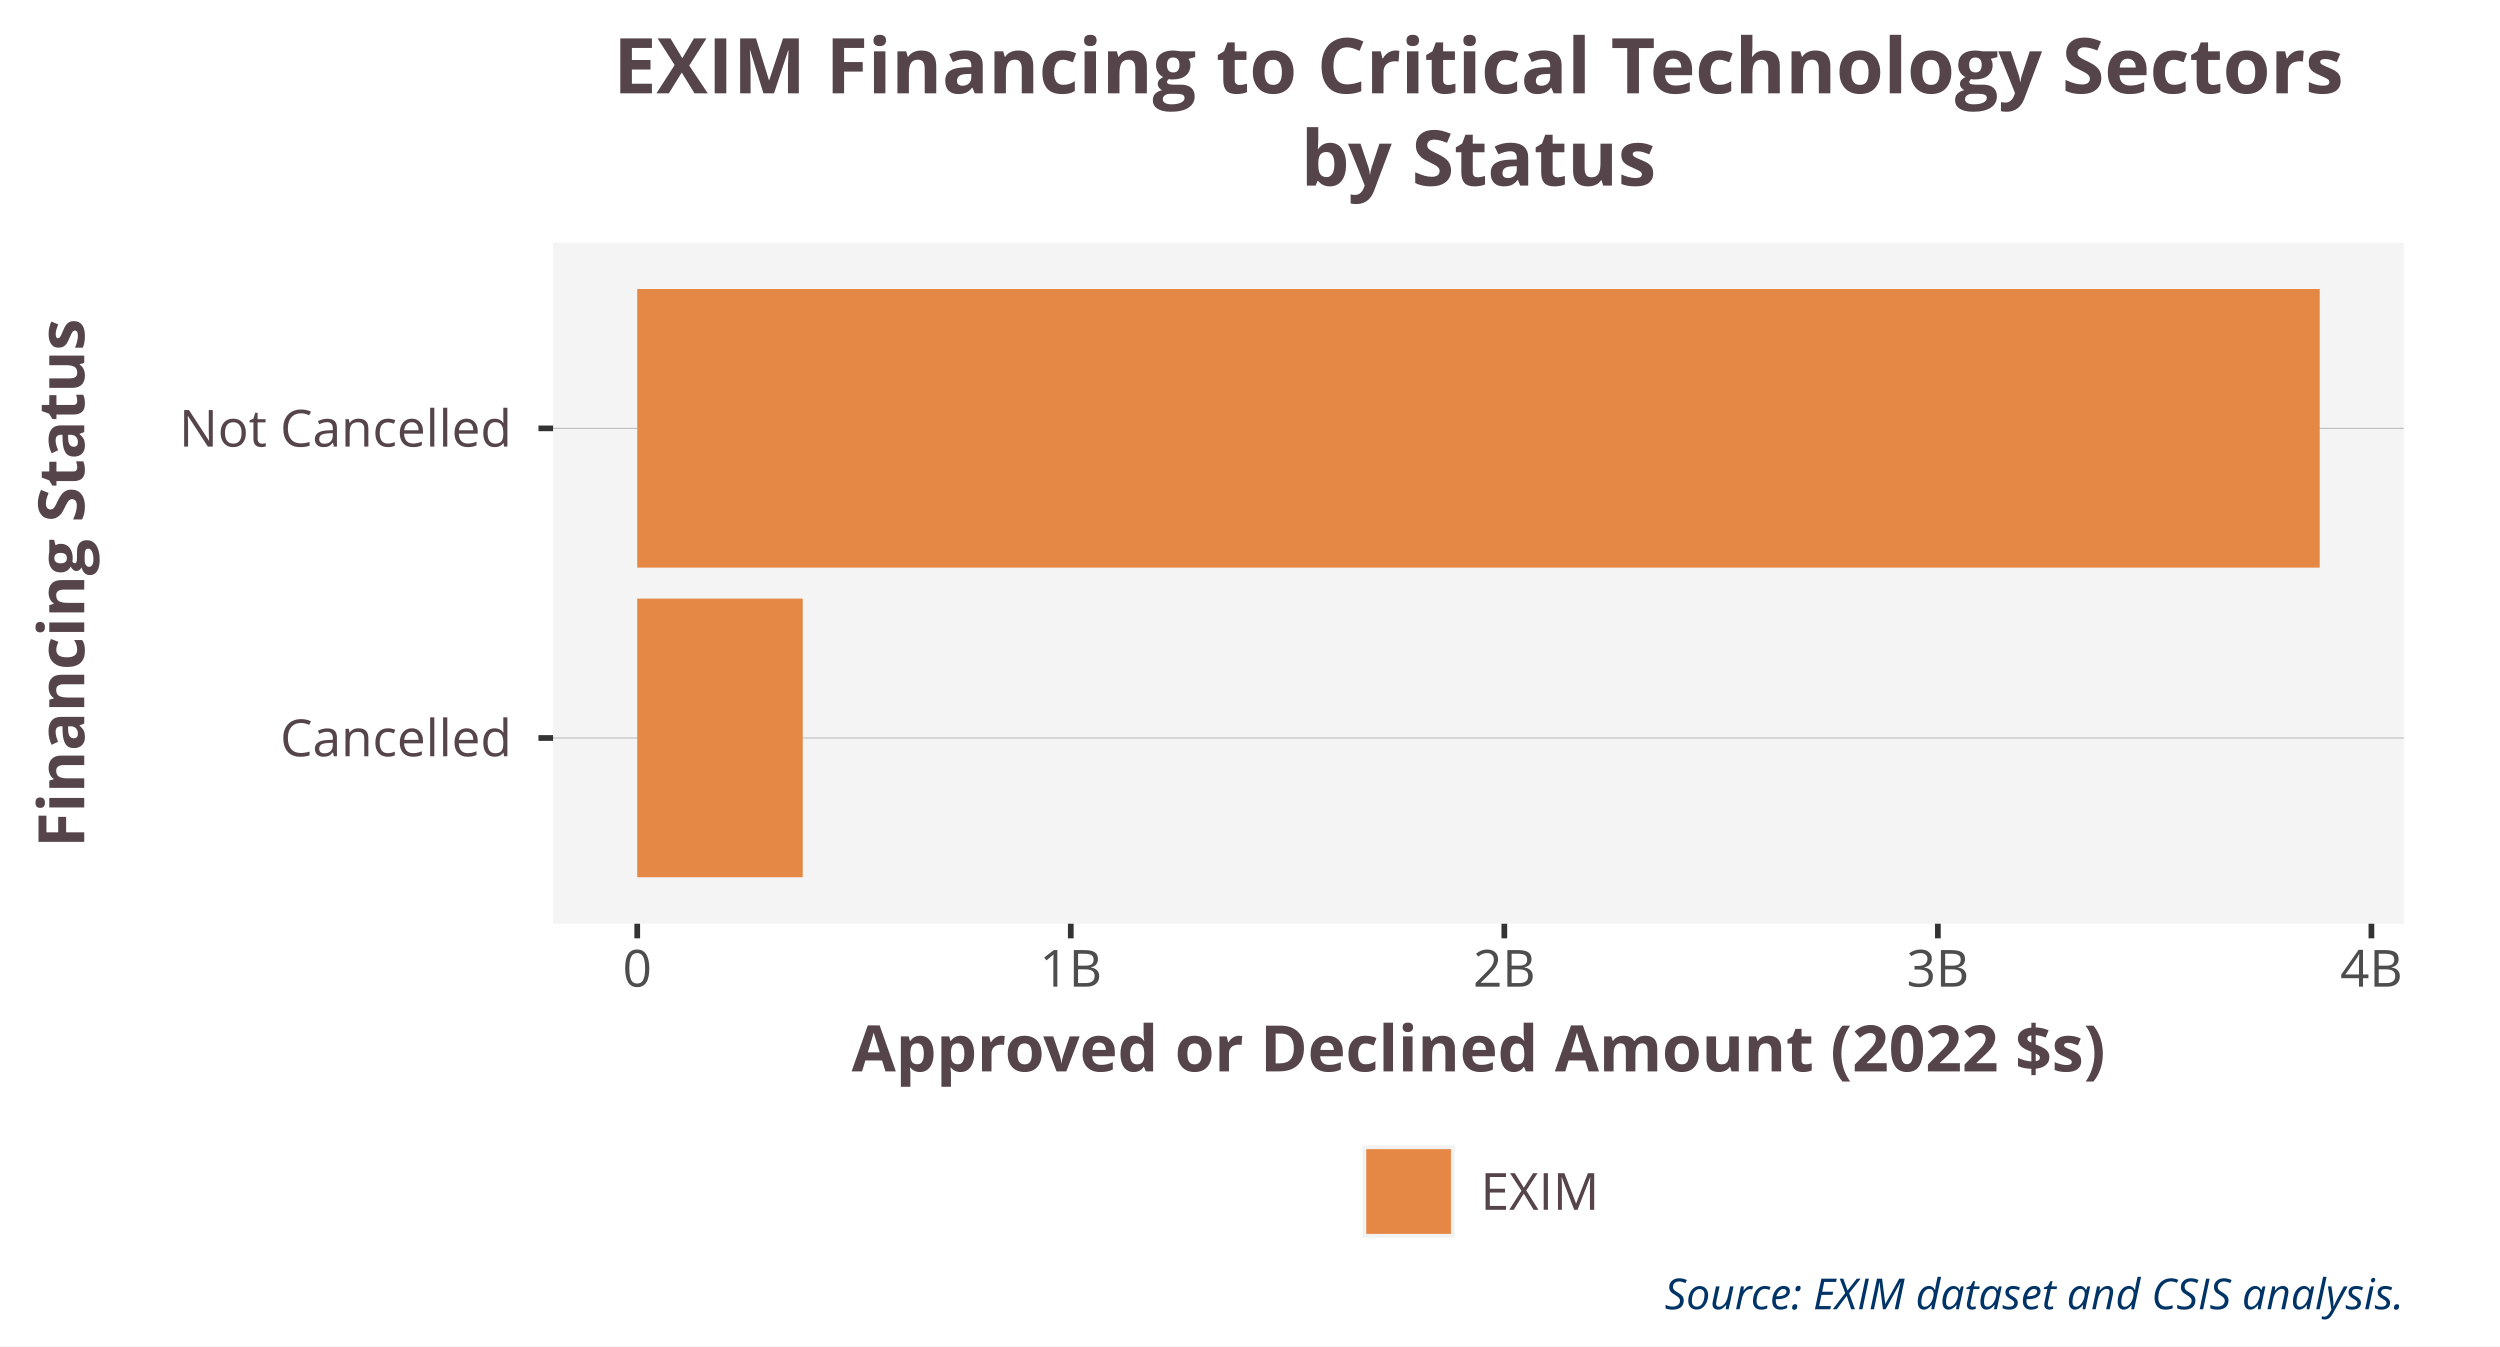
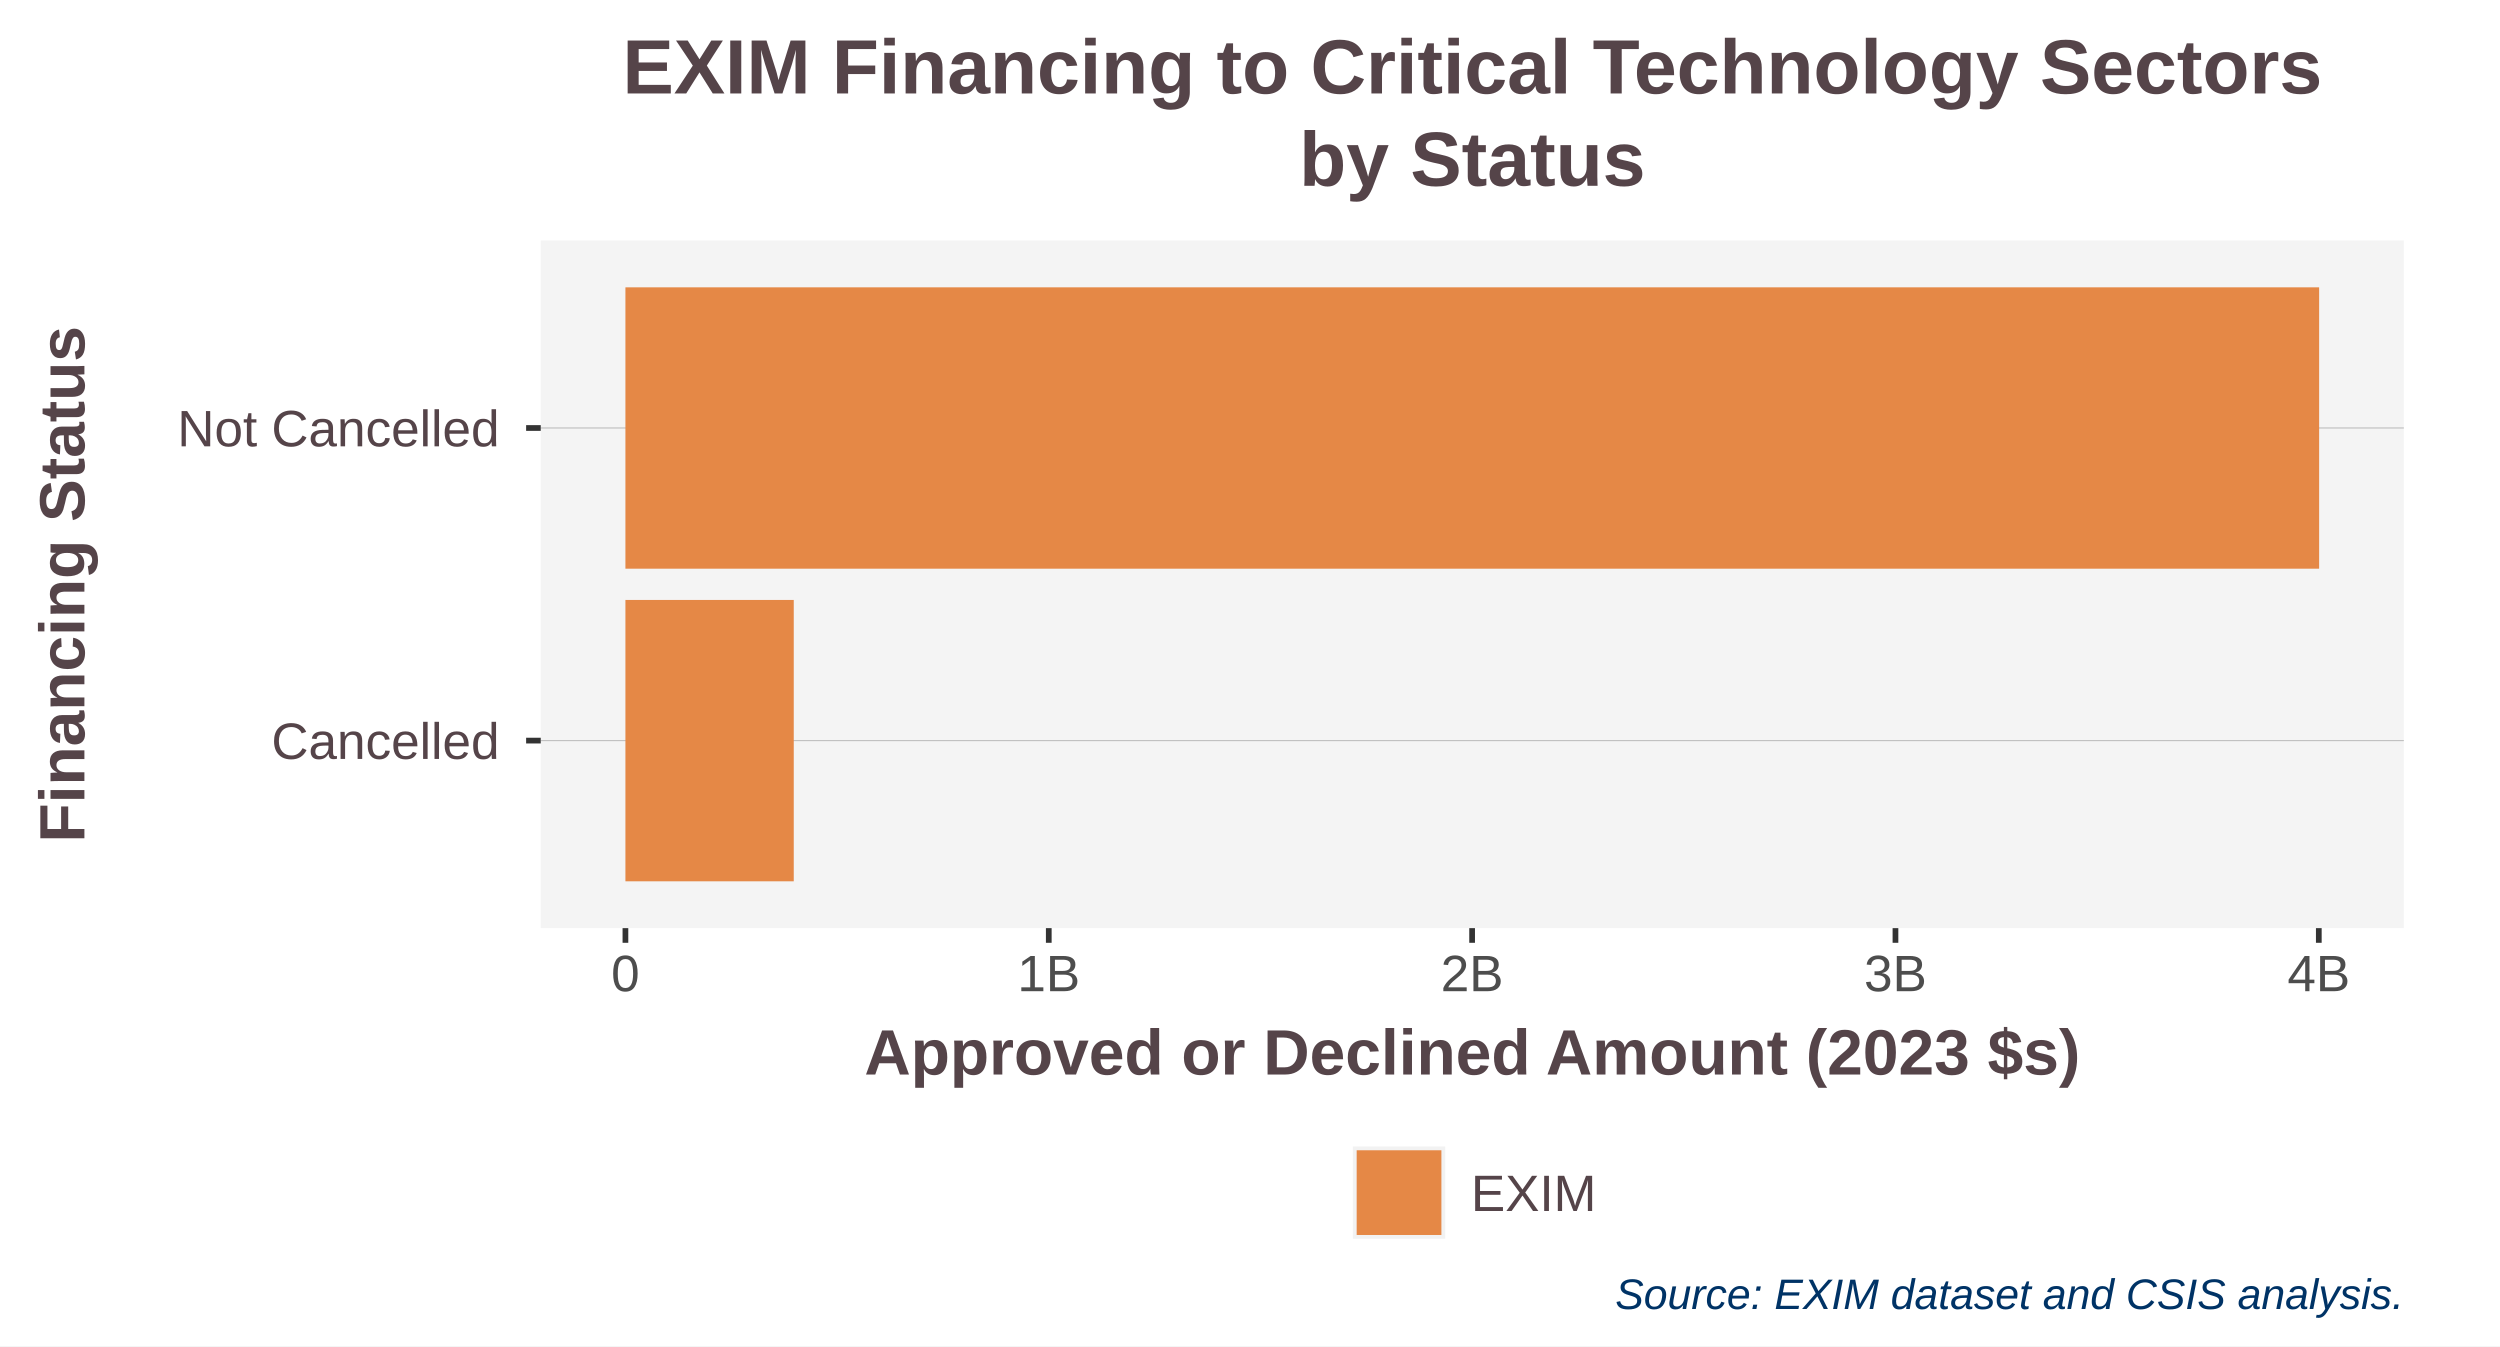
<svg xmlns="http://www.w3.org/2000/svg" class="svglite" width="468.00pt" height="252.00pt" viewBox="0 0 468.00 252.00">
  <defs>
    <style type="text/css">
    .svglite line, .svglite polyline, .svglite polygon, .svglite path, .svglite rect, .svglite circle {
      fill: none;
      stroke: #000000;
      stroke-linecap: round;
      stroke-linejoin: round;
      stroke-miterlimit: 10.00;
    }
    .svglite text {
      white-space: pre;
    }
  </style>
  </defs>
  <rect width="100%" height="100%" style="stroke: none; fill: #FFFFFF;" />
  <defs>
    <clipPath id="cpMC4wMHw0NjguMDB8MC4wMHwyNTIuMDA=">
      <rect x="0.00" y="0.00" width="468.00" height="252.00" />
    </clipPath>
  </defs>
  <g clip-path="url(#cpMC4wMHw0NjguMDB8MC4wMHwyNTIuMDA=)">
    <rect x="0.00" y="0.00" width="468.00" height="252.00" style="stroke-width: 1.07; stroke: #FFFFFF; fill: #FFFFFF;" />
  </g>
  <defs>
-     <clipPath id="cpMTAzLjU0fDQ1MC4wMHw0NS40MXwxNzIuOTI=">
-       <rect x="103.54" y="45.41" width="346.46" height="127.51" />
+     <clipPath id="cpMTAxLjIzfDQ1MC4wMHw0NS4wMXwxNzMuNzU=">
+       <rect x="101.23" y="45.01" width="348.77" height="128.74" />
    </clipPath>
  </defs>
-   <g clip-path="url(#cpMTAzLjU0fDQ1MC4wMHw0NS40MXwxNzIuOTI=)">
-     <rect x="103.54" y="45.41" width="346.46" height="127.51" style="stroke-width: 1.07; stroke: none; fill: #F4F4F4;" />
-     <polyline points="103.54,138.15 450.00,138.15 " style="stroke-width: 0.21; stroke: #BEBEBE; stroke-linecap: butt;" />
-     <polyline points="103.54,80.19 450.00,80.19 " style="stroke-width: 0.21; stroke: #BEBEBE; stroke-linecap: butt;" />
-     <rect x="119.29" y="112.06" width="30.98" height="52.16" style="stroke-width: 1.07; stroke: none; stroke-linecap: butt; stroke-linejoin: miter; fill: #E58846;" />
-     <rect x="119.29" y="54.10" width="314.96" height="52.16" style="stroke-width: 1.07; stroke: none; stroke-linecap: butt; stroke-linejoin: miter; fill: #E58846;" />
+   <g clip-path="url(#cpMTAxLjIzfDQ1MC4wMHw0NS4wMXwxNzMuNzU=)">
+     <rect x="101.23" y="45.01" width="348.77" height="128.74" style="stroke-width: 1.07; stroke: none; fill: #F4F4F4;" />
+     <polyline points="101.23,138.64 450.00,138.64 " style="stroke-width: 0.21; stroke: #BEBEBE; stroke-linecap: butt;" />
+     <polyline points="101.23,80.12 450.00,80.12 " style="stroke-width: 0.21; stroke: #BEBEBE; stroke-linecap: butt;" />
+     <rect x="117.08" y="112.31" width="31.51" height="52.67" style="stroke-width: 1.07; stroke: none; stroke-linecap: butt; stroke-linejoin: miter; fill: #E58846;" />
+     <rect x="117.08" y="53.79" width="317.06" height="52.67" style="stroke-width: 1.07; stroke: none; stroke-linecap: butt; stroke-linejoin: miter; fill: #E58846;" />
  </g>
  <g clip-path="url(#cpMC4wMHw0NjguMDB8MC4wMHwyNTIuMDA=)">
-     <text x="95.82" y="141.57" text-anchor="end" style="font-size: 9.60px;fill: #554449; font-family: &quot;Open Sans&quot;;" textLength="43.32px" lengthAdjust="spacingAndGlyphs">Cancelled</text>
-     <text x="95.82" y="83.61" text-anchor="end" style="font-size: 9.60px;fill: #554449; font-family: &quot;Open Sans&quot;;" textLength="62.22px" lengthAdjust="spacingAndGlyphs">Not Cancelled</text>
-     <polyline points="100.80,138.15 103.54,138.15 " style="stroke-width: 1.07; stroke: #333333; stroke-linecap: butt;" />
-     <polyline points="100.80,80.19 103.54,80.19 " style="stroke-width: 1.07; stroke: #333333; stroke-linecap: butt;" />
-     <polyline points="119.29,175.66 119.29,172.92 " style="stroke-width: 1.07; stroke: #333333; stroke-linecap: butt;" />
-     <polyline points="200.45,175.66 200.45,172.92 " style="stroke-width: 1.07; stroke: #333333; stroke-linecap: butt;" />
-     <polyline points="281.61,175.66 281.61,172.92 " style="stroke-width: 1.07; stroke: #333333; stroke-linecap: butt;" />
-     <polyline points="362.77,175.66 362.77,172.92 " style="stroke-width: 1.07; stroke: #333333; stroke-linecap: butt;" />
-     <polyline points="443.93,175.66 443.93,172.92 " style="stroke-width: 1.07; stroke: #333333; stroke-linecap: butt;" />
-     <text x="119.29" y="184.70" text-anchor="middle" style="font-size: 9.60px;fill: #4D4D4D; font-family: &quot;Open Sans&quot;;" textLength="5.49px" lengthAdjust="spacingAndGlyphs">0</text>
-     <text x="200.45" y="184.70" text-anchor="middle" style="font-size: 9.60px;fill: #4D4D4D; font-family: &quot;Open Sans&quot;;" textLength="11.68px" lengthAdjust="spacingAndGlyphs">1B</text>
-     <text x="281.61" y="184.70" text-anchor="middle" style="font-size: 9.60px;fill: #4D4D4D; font-family: &quot;Open Sans&quot;;" textLength="11.68px" lengthAdjust="spacingAndGlyphs">2B</text>
-     <text x="362.77" y="184.70" text-anchor="middle" style="font-size: 9.60px;fill: #4D4D4D; font-family: &quot;Open Sans&quot;;" textLength="11.68px" lengthAdjust="spacingAndGlyphs">3B</text>
-     <text x="443.93" y="184.70" text-anchor="middle" style="font-size: 9.60px;fill: #4D4D4D; font-family: &quot;Open Sans&quot;;" textLength="11.68px" lengthAdjust="spacingAndGlyphs">4B</text>
-     <text x="276.77" y="200.56" text-anchor="middle" style="font-size: 12.00px; font-weight: bold;fill: #554449; font-family: &quot;Open Sans&quot;;" textLength="235.30px" lengthAdjust="spacingAndGlyphs">Approved or Declined Amount (2022 $s)</text>
-     <text transform="translate(15.77,109.17) rotate(-90)" text-anchor="middle" style="font-size: 12.00px; font-weight: bold;fill: #554449; font-family: &quot;Open Sans&quot;;" textLength="99.06px" lengthAdjust="spacingAndGlyphs">Financing Status</text>
-     <rect x="252.22" y="214.41" width="49.10" height="17.28" style="stroke-width: 1.07; stroke: none; fill: #FFFFFF;" />
-     <rect x="255.05" y="214.41" width="17.28" height="17.28" style="stroke-width: 1.07; stroke: none; fill: #F2F2F2;" />
-     <rect x="255.76" y="215.12" width="15.86" height="15.86" style="stroke-width: 1.07; stroke: none; stroke-linecap: butt; stroke-linejoin: miter; fill: #E58846;" />
-     <text x="277.16" y="226.47" style="font-size: 9.60px;fill: #554449; font-family: &quot;Open Sans&quot;;" textLength="22.17px" lengthAdjust="spacingAndGlyphs">EXIM</text>
-     <text x="276.77" y="17.47" text-anchor="middle" style="font-size: 14.40px; font-weight: bold;fill: #554449; font-family: &quot;Open Sans&quot;;" textLength="324.75px" lengthAdjust="spacingAndGlyphs">EXIM Financing to Critical Technology Sectors</text>
-     <text x="276.77" y="34.75" text-anchor="middle" style="font-size: 14.40px; font-weight: bold;fill: #554449; font-family: &quot;Open Sans&quot;;" textLength="66.77px" lengthAdjust="spacingAndGlyphs">by Status</text>
-     <text x="450.00" y="245.09" text-anchor="end" style="font-size: 8.00px; font-style: italic;fill: #003366; font-family: &quot;Open Sans&quot;;" textLength="138.82px" lengthAdjust="spacingAndGlyphs">Source: EXIM dataset and CSIS analysis.</text>
+     <text x="93.51" y="142.07" text-anchor="end" style="font-size: 9.60px;fill: #554449; font-family: &quot;Arial&quot;;" textLength="42.66px" lengthAdjust="spacingAndGlyphs">Cancelled</text>
+     <text x="93.51" y="83.55" text-anchor="end" style="font-size: 9.60px;fill: #554449; font-family: &quot;Arial&quot;;" textLength="60.25px" lengthAdjust="spacingAndGlyphs">Not Cancelled</text>
+     <polyline points="98.49,138.64 101.23,138.64 " style="stroke-width: 1.07; stroke: #333333; stroke-linecap: butt;" />
+     <polyline points="98.49,80.12 101.23,80.12 " style="stroke-width: 1.07; stroke: #333333; stroke-linecap: butt;" />
+     <polyline points="117.08,176.49 117.08,173.75 " style="stroke-width: 1.07; stroke: #333333; stroke-linecap: butt;" />
+     <polyline points="196.33,176.49 196.33,173.75 " style="stroke-width: 1.07; stroke: #333333; stroke-linecap: butt;" />
+     <polyline points="275.58,176.49 275.58,173.75 " style="stroke-width: 1.07; stroke: #333333; stroke-linecap: butt;" />
+     <polyline points="354.83,176.49 354.83,173.75 " style="stroke-width: 1.07; stroke: #333333; stroke-linecap: butt;" />
+     <polyline points="434.08,176.49 434.08,173.75 " style="stroke-width: 1.07; stroke: #333333; stroke-linecap: butt;" />
+     <text x="117.08" y="185.55" text-anchor="middle" style="font-size: 9.60px;fill: #4D4D4D; font-family: &quot;Arial&quot;;" textLength="5.34px" lengthAdjust="spacingAndGlyphs">0</text>
+     <text x="196.33" y="185.55" text-anchor="middle" style="font-size: 9.60px;fill: #4D4D4D; font-family: &quot;Arial&quot;;" textLength="11.73px" lengthAdjust="spacingAndGlyphs">1B</text>
+     <text x="275.58" y="185.55" text-anchor="middle" style="font-size: 9.60px;fill: #4D4D4D; font-family: &quot;Arial&quot;;" textLength="11.73px" lengthAdjust="spacingAndGlyphs">2B</text>
+     <text x="354.83" y="185.55" text-anchor="middle" style="font-size: 9.60px;fill: #4D4D4D; font-family: &quot;Arial&quot;;" textLength="11.73px" lengthAdjust="spacingAndGlyphs">3B</text>
+     <text x="434.08" y="185.55" text-anchor="middle" style="font-size: 9.60px;fill: #4D4D4D; font-family: &quot;Arial&quot;;" textLength="11.73px" lengthAdjust="spacingAndGlyphs">4B</text>
+     <text x="275.62" y="201.15" text-anchor="middle" style="font-size: 12.00px; font-weight: bold;fill: #554449; font-family: &quot;Arial&quot;;" textLength="227.61px" lengthAdjust="spacingAndGlyphs">Approved or Declined Amount (2023 $s)</text>
+     <text transform="translate(15.80,109.38) rotate(-90)" text-anchor="middle" style="font-size: 12.00px; font-weight: bold;fill: #554449; font-family: &quot;Arial&quot;;" textLength="96.67px" lengthAdjust="spacingAndGlyphs">Financing Status</text>
+     <rect x="250.43" y="214.62" width="50.38" height="17.28" style="stroke-width: 1.07; stroke: none; fill: #FFFFFF;" />
+     <rect x="253.26" y="214.62" width="17.28" height="17.28" style="stroke-width: 1.07; stroke: none; fill: #F2F2F2;" />
+     <rect x="253.97" y="215.33" width="15.86" height="15.86" style="stroke-width: 1.07; stroke: none; stroke-linecap: butt; stroke-linejoin: miter; fill: #E58846;" />
+     <text x="275.37" y="226.70" style="font-size: 9.60px;fill: #554449; font-family: &quot;Arial&quot;;" textLength="23.44px" lengthAdjust="spacingAndGlyphs">EXIM</text>
+     <text x="275.62" y="17.50" text-anchor="middle" style="font-size: 14.40px; font-weight: bold;fill: #554449; font-family: &quot;Arial&quot;;" textLength="318.00px" lengthAdjust="spacingAndGlyphs">EXIM Financing to Critical Technology Sectors</text>
+     <text x="275.62" y="34.78" text-anchor="middle" style="font-size: 14.40px; font-weight: bold;fill: #554449; font-family: &quot;Arial&quot;;" textLength="64.79px" lengthAdjust="spacingAndGlyphs">by Status</text>
+     <text x="450.00" y="245.05" text-anchor="end" style="font-size: 8.00px; font-style: italic;fill: #003366; font-family: &quot;Arial&quot;;" textLength="147.66px" lengthAdjust="spacingAndGlyphs">Source: EXIM dataset and CSIS analysis.</text>
  </g>
</svg>
